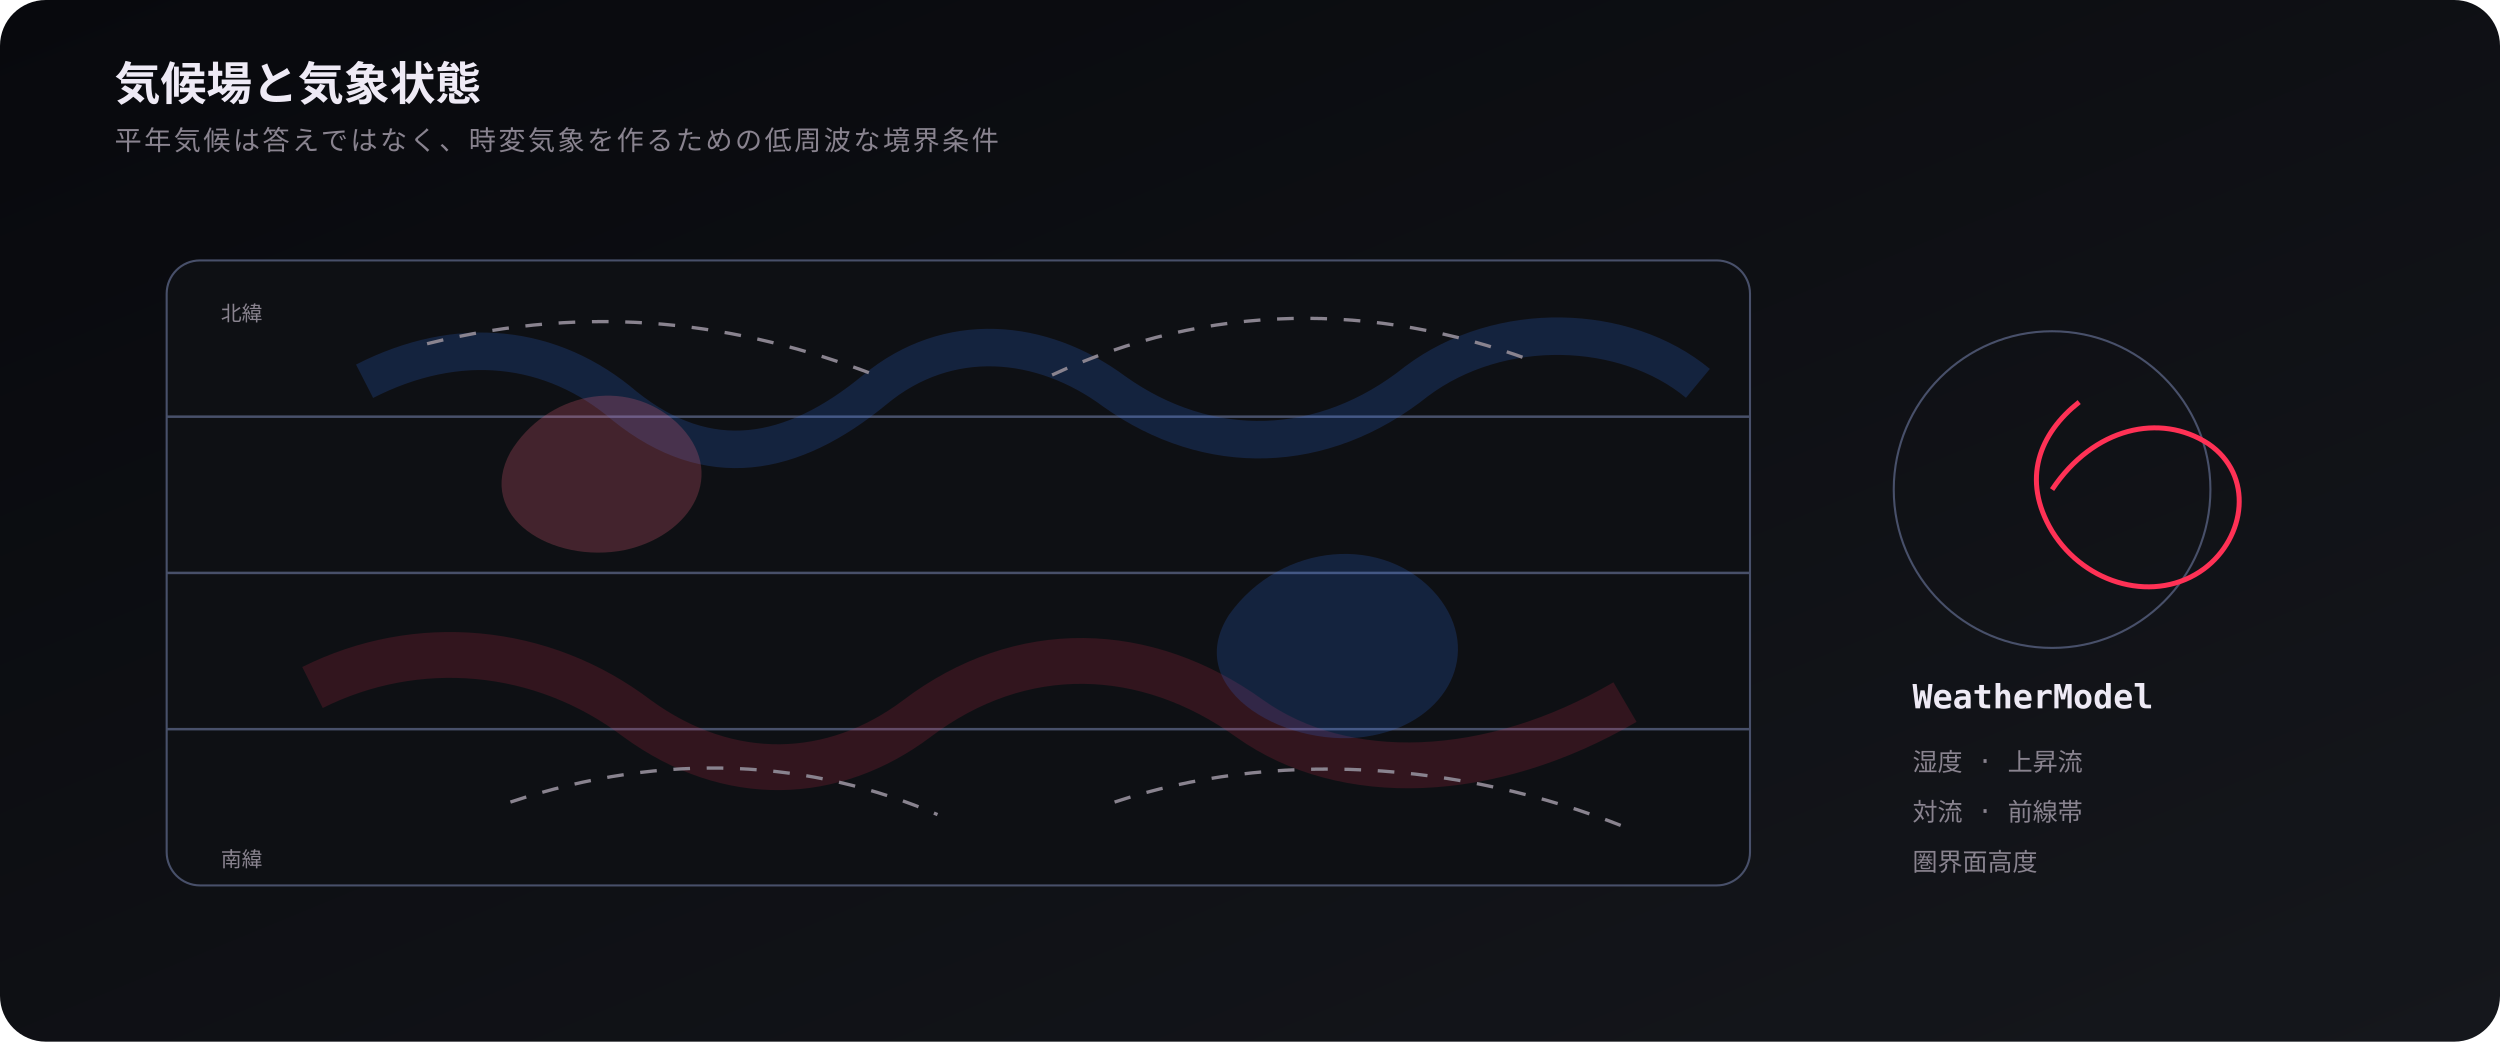
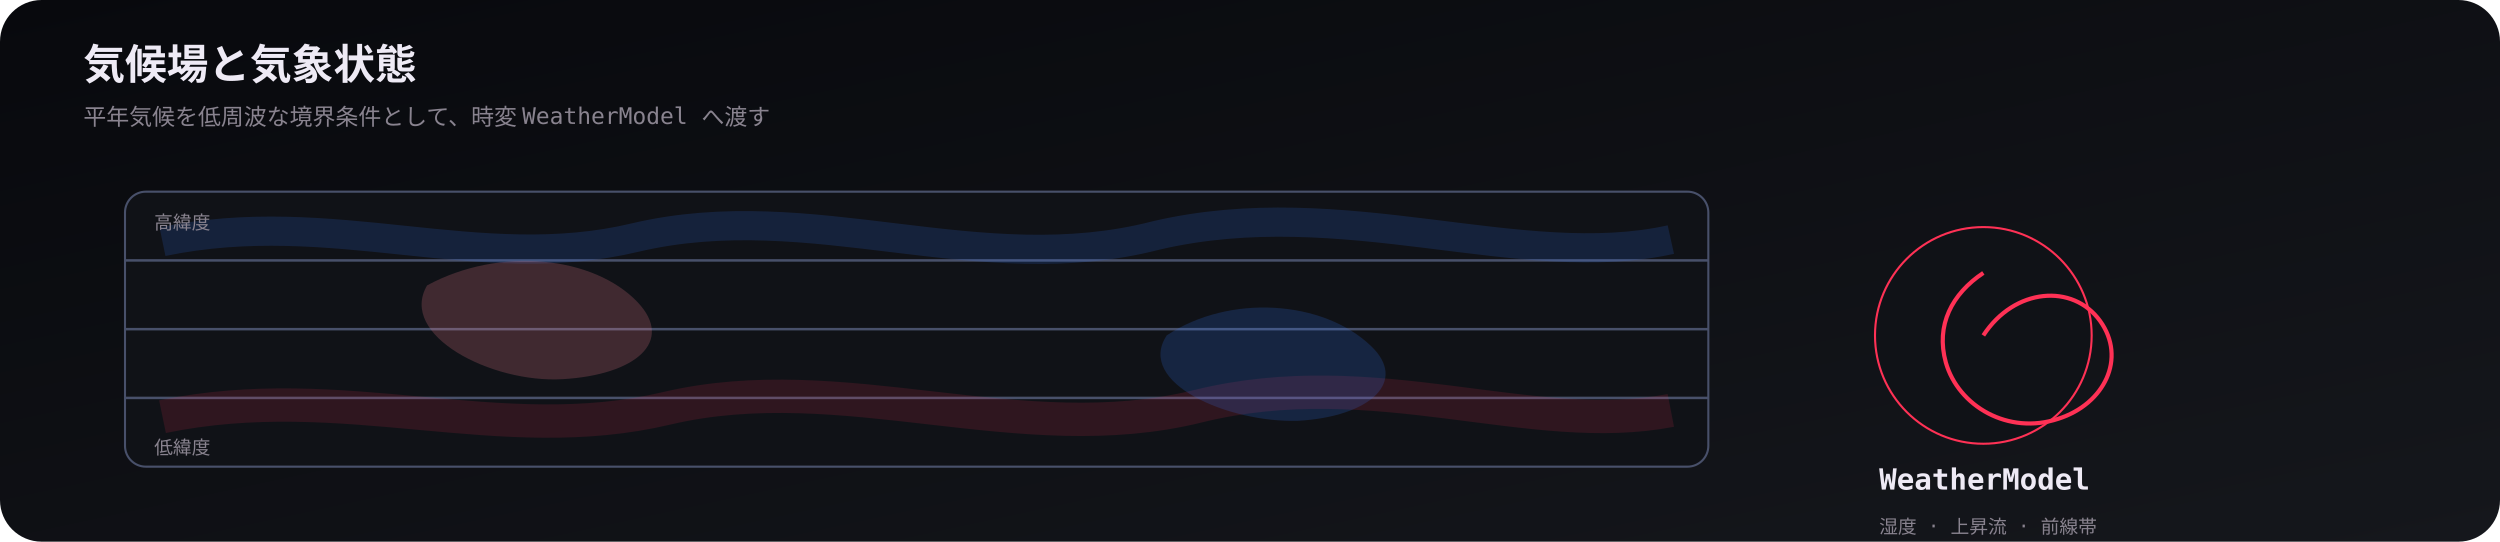
- <svg xmlns="http://www.w3.org/2000/svg" width="1200" height="500" viewBox="0 0 1200 500" role="img">
+ <svg xmlns="http://www.w3.org/2000/svg" width="1200" height="260" viewBox="0 0 1200 260" role="img">
  <defs>
    <style>
.m{font-family:ui-monospace,SFMono-Regular,Menlo,Consolas,"Yu Gothic",monospace}.s{font-family:system-ui,-apple-system,"Hiragino Sans","Yu Gothic",sans-serif}
- .t{fill:#eeeaf5}.b{fill:#c3bec9}.d{fill:#89838f}.a{fill:#ff3155}.an{fill:#ff6b82}.sig{fill:#3478ff}
- .stroke{fill:none;stroke:#89838f;stroke-width:1.6}.soft{fill:none;stroke:#48506a;stroke-width:1.2}.accent{fill:none;stroke:#ff3155;stroke-width:2.4}.blue{fill:none;stroke:#3478ff;stroke-width:2}.dash{stroke-dasharray:8 8}
- .h{font-size:22px;font-weight:700}.k{font-size:13px;letter-spacing:1.2px}.v{font-size:16px;font-weight:650}.sm{font-size:12px}.xs{font-size:10px}
+ .t{fill:#eeeaf5}.b{fill:#c3bec9}.d{fill:#89838f}.a{fill:#ff3155}.u{fill:#3478ff}
+ .g{fill:none;stroke:#48506a;stroke-width:1.2}.w{fill:none;stroke:#89838f;stroke-width:1.4}.r{fill:none;stroke:#ff3155;stroke-width:2}.bl{fill:none;stroke:#3478ff;stroke-width:2}.dash{stroke-dasharray:6 6}
+ .h{font-size:20px;font-weight:700}.v{font-size:14px;font-weight:650}.sm{font-size:11px}.xs{font-size:9px}
</style>
    <linearGradient id="bg" x1="0" y1="0" x2="1" y2="1">
      <stop stop-color="#08090d" />
      <stop offset="1" stop-color="#15171c" />
    </linearGradient>
-     <radialGradient id="earth" cx=".35" cy=".28" r=".8">
-       <stop stop-color="#d6d6d0" />
-       <stop offset=".55" stop-color="#48506a" />
-       <stop offset="1" stop-color="#161a20" />
+     <radialGradient id="earth" cx=".34" cy=".28" r=".82">
+       <stop stop-color="#d8d9dc" />
+       <stop offset=".5" stop-color="#536178" />
+       <stop offset="1" stop-color="#171a20" />
    </radialGradient>
-     <filter id="glow">
-       <feGaussianBlur stdDeviation="5" result="b" />
-       <feMerge>
-         <feMergeNode in="b" />
-         <feMergeNode in="SourceGraphic" />
-       </feMerge>
-     </filter>
-     <marker id="ra" viewBox="0 0 10 10" refX="9" refY="5" markerWidth="7" markerHeight="7" orient="auto">
+     <radialGradient id="sun" cx=".35" cy=".35" r=".82">
+       <stop stop-color="#fff1f4" />
+       <stop offset=".3" stop-color="#ff8798" />
+       <stop offset="1" stop-color="#ff3155" />
+     </radialGradient>
+     <marker id="ra" viewBox="0 0 10 10" refX="8.5" refY="5" markerWidth="6" markerHeight="6" orient="auto">
      <path d="M0 0L10 5 0 10Z" fill="#ff3155" />
    </marker>
-     <marker id="ba" viewBox="0 0 10 10" refX="9" refY="5" markerWidth="7" markerHeight="7" orient="auto">
+     <marker id="ba" viewBox="0 0 10 10" refX="8.5" refY="5" markerWidth="6" markerHeight="6" orient="auto">
      <path d="M0 0L10 5 0 10Z" fill="#3478ff" />
    </marker>
  </defs>
-   <rect width="1200" height="500" rx="22" fill="url(#bg)" />
-   <text x="55" y="48" class="m t h">気候場と気象状態</text>
-   <text x="55" y="72" class="m d k">平年気候は答えではなく、時変気象を作るための低周波な境界条件</text>
-   <g transform="translate(80 125)">
-     <rect width="760" height="300" rx="16" fill="#0e1014" stroke="#48506a" />
-     <path d="M0 75H760M0 150H760M0 225H760" class="soft" />
-     <path d="M95 58C140 35 185 40 220 70C260 102 300 95 340 62C375 33 420 37 455 63C500 95 555 94 600 58C640 28 700 30 735 59" fill="none" stroke="#3478ff" stroke-width="18" opacity=".18" />
-     <path d="M70 205C120 180 180 185 226 220C270 252 320 250 360 220C410 182 470 184 520 220C565 252 635 250 700 212" fill="none" stroke="#ff3155" stroke-width="22" opacity=".15" />
-     <path d="M165 92C182 64 220 55 245 78C270 102 252 132 220 139C185 146 148 123 165 92Z" fill="#ff6b82" opacity=".22" />
-     <path d="M510 170C535 135 585 131 610 161C632 188 615 221 579 228C540 236 486 207 510 170Z" fill="#3478ff" opacity=".18" />
-     <path d="M125 40C205 20 275 30 340 55M425 55C500 20 580 20 655 48" class="stroke dash" />
-     <path d="M165 260C240 235 310 240 370 266M455 260C530 235 620 240 700 272" class="stroke dash" />
-     <text x="26" y="29" class="m d xs">北緯</text>
-     <text x="26" y="291" class="m d xs">南緯</text>
+   <rect width="1200" height="260" rx="20" fill="url(#bg)" />
+   <text x="40" y="38" class="m t h">気候場と気象状態</text>
+   <text x="40" y="60" class="m d sm">平年気候を低周波な境界条件として、時変 WeatherModel へ渡す</text>
+   <g transform="translate(60 92)">
+     <rect width="760" height="132" rx="10" fill="#101217" stroke="#48506a" />
+     <path d="M0 33H760M0 66H760M0 99H760" class="g" />
+     <path d="M18 24C100 7 170 40 245 22C330 2 410 43 495 21C585 0 670 39 742 23" fill="none" stroke="#3478ff" stroke-width="14" opacity=".16" />
+     <path d="M18 108C105 90 180 123 260 104C345 84 430 124 515 103C600 82 675 118 742 105" fill="none" stroke="#ff3155" stroke-width="16" opacity=".13" />
+     <path d="M145 45C180 26 225 31 246 53C264 72 245 88 210 90C176 92 131 69 145 45Z" fill="#ff8798" opacity=".20" />
+     <path d="M500 69C530 49 575 52 598 74C616 91 598 108 563 110C530 111 485 92 500 69Z" fill="#3478ff" opacity=".18" />
+     <text x="14" y="18" class="m d xs">高緯度</text>
+     <text x="14" y="126" class="m d xs">低緯度</text>
  </g>
-   <g transform="translate(900 150)">
-     <circle cx="85" cy="85" r="76" fill="none" stroke="#48506a" />
-     <path d="M85 85C105 55 137 48 160 63C182 78 178 108 158 123C135 140 101 131 85 105C70 80 79 58 98 43" class="accent" />
-     <text x="18" y="190" class="m t v">WeatherModel</text>
-     <text x="18" y="220" class="m d sm">湿度 · 上昇流</text>
-     <text x="18" y="244" class="m d sm">対流 · 前線帯</text>
-     <text x="18" y="268" class="m d sm">圏界面高度</text>
+   <g transform="translate(880 103)">
+     <circle cx="72" cy="58" r="52" fill="#101217" stroke="#ff3155" />
+     <path d="M72 58C87 35 115 33 128 51C141 69 130 91 108 98C84 106 60 92 54 71C49 53 57 38 72 28" class="r" />
+     <text x="22" y="132" class="m t v">WeatherModel</text>
+     <text x="22" y="153" class="m d xs">湿度 · 上昇流 · 前線帯</text>
  </g>
</svg>
